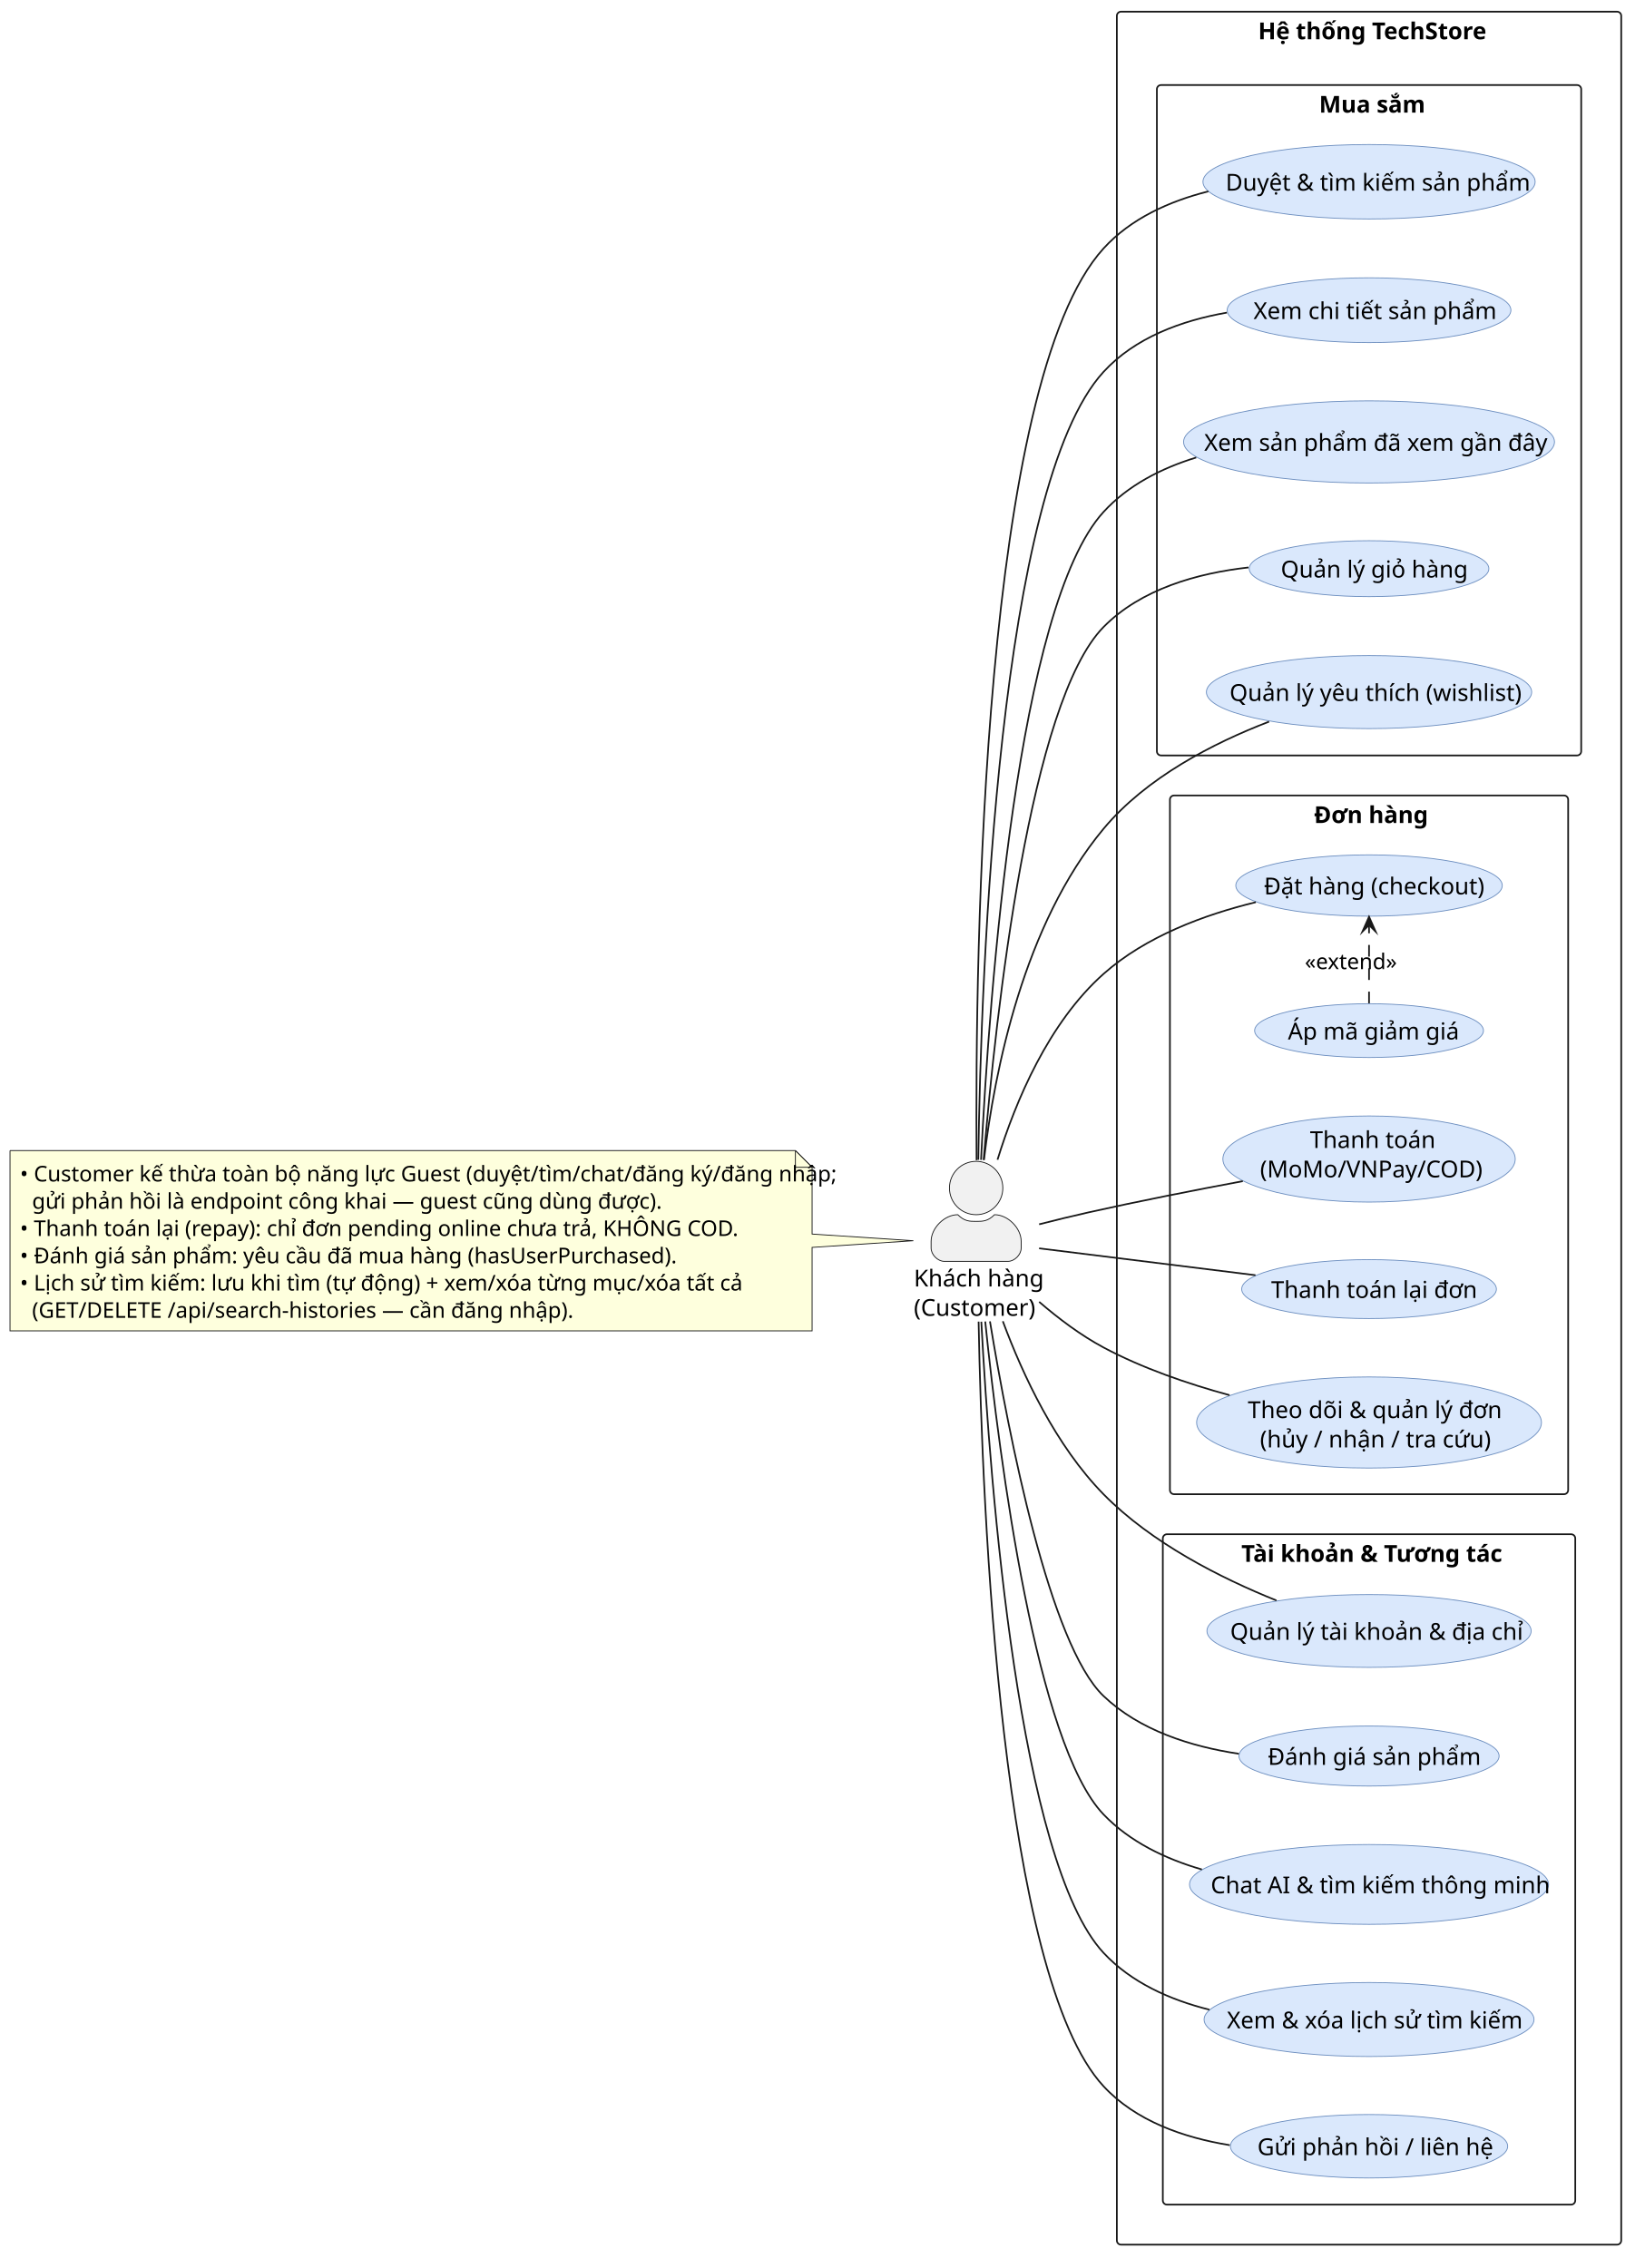
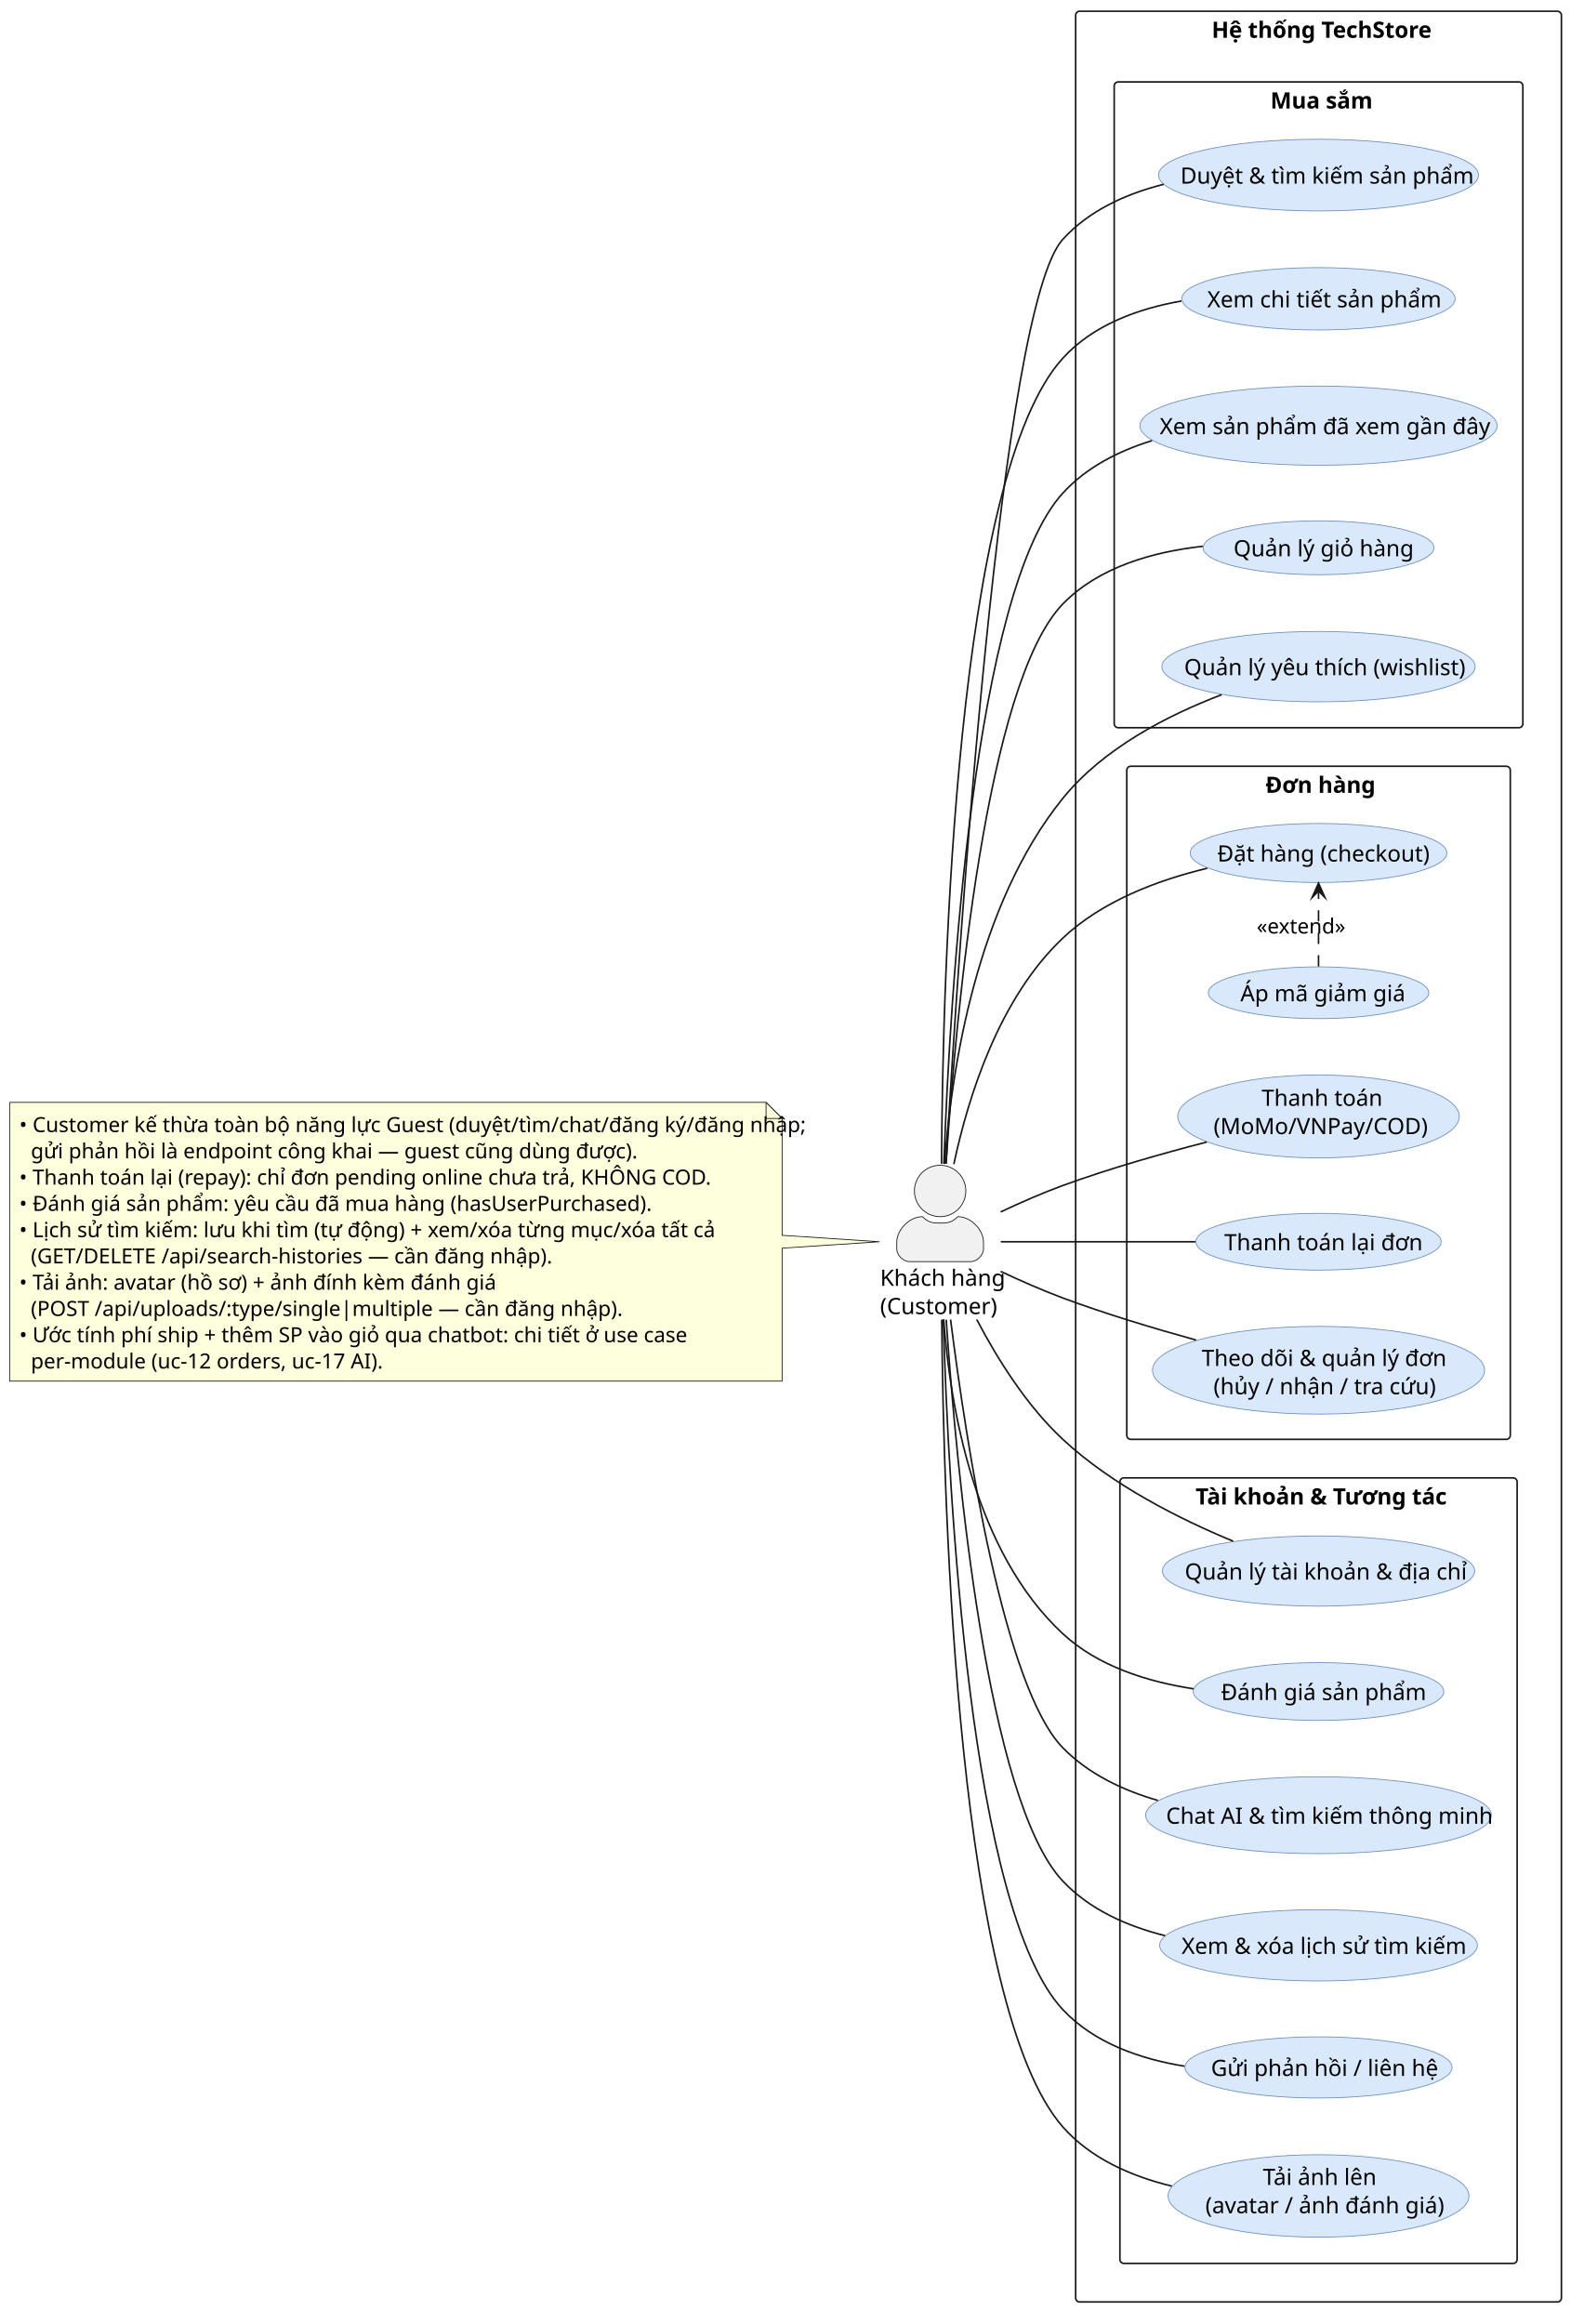
- <svg xmlns="http://www.w3.org/2000/svg" contentStyleType="text/css" data-diagram-type="DESCRIPTION" height="4250px" preserveAspectRatio="none" style="width:3081px;height:4250px;background:#FFFFFF;" version="1.1" viewBox="0 0 3081 4250" width="3081.25px" zoomAndPan="magnify">
+ <svg xmlns="http://www.w3.org/2000/svg" contentStyleType="text/css" data-diagram-type="DESCRIPTION" height="4521.875px" preserveAspectRatio="none" style="width:3081px;height:4521px;background:#FFFFFF;" version="1.1" viewBox="0 0 3081 4521" width="3081.25px" zoomAndPan="magnify">
  <defs />
  <g>
    <g class="cluster" data-qualified-name="H. th.ng TechStore" data-source-line="19" id="ent0002">
-       <rect fill="none" height="4184.375" rx="7.812" ry="7.812" style="stroke:#181818;stroke-width:3.125;" width="945" x="2092.562" y="21.875" />
+       <rect fill="none" height="4456.25" rx="7.812" ry="7.812" style="stroke:#181818;stroke-width:3.125;" width="945" x="2092.562" y="21.875" />
      <text fill="#000000" font-family="sans-serif" font-size="43.75" font-weight="700" lengthAdjust="spacing" textLength="415.646" x="2357.239" y="73.541">Hệ thống TechStore</text>
    </g>
    <g class="cluster" data-qualified-name="H. th.ng TechStore.Mua s.m" data-source-line="20" id="ent0003">
      <rect fill="none" height="1256.25" rx="7.812" ry="7.812" style="stroke:#181818;stroke-width:3.125;" width="795" x="2167.562" y="159.375" />
      <text fill="#000000" font-family="sans-serif" font-size="43.75" font-weight="700" lengthAdjust="spacing" textLength="187.219" x="2471.453" y="211.041">Mua sắm</text>
    </g>
    <g class="cluster" data-qualified-name="H. th.ng TechStore...n h.ng" data-source-line="27" id="ent0009">
      <rect fill="none" height="1309.375" rx="7.812" ry="7.812" style="stroke:#181818;stroke-width:3.125;" width="746.125" x="2192" y="1490.625" />
      <text fill="#000000" font-family="sans-serif" font-size="43.75" font-weight="700" lengthAdjust="spacing" textLength="206.082" x="2462.021" y="1542.291">Đơn hàng</text>
    </g>
    <g class="cluster" data-qualified-name="H. th.ng TechStore.T.i kho.n . T..ng t.c" data-source-line="34" id="ent0015">
-       <rect fill="none" height="1256.25" rx="7.812" ry="7.812" style="stroke:#181818;stroke-width:3.125;" width="772.75" x="2178.688" y="2875" />
+       <rect fill="none" height="1528.125" rx="7.812" ry="7.812" style="stroke:#181818;stroke-width:3.125;" width="772.75" x="2178.688" y="2875" />
      <text fill="#000000" font-family="sans-serif" font-size="43.75" font-weight="700" lengthAdjust="spacing" textLength="478.452" x="2325.837" y="2926.666">Tài khoản &amp; Tương tác</text>
    </g>
    <g class="entity" data-qualified-name="H. th.ng TechStore.Mua s.m.UC_browse" data-source-line="21" id="ent0004">
      <ellipse cx="2565.066" cy="340.62" fill="#DAE8FC" rx="311.223" ry="69.745" style="stroke:#6C8EBF;stroke-width:1.562;" />
      <text fill="#000000" font-family="sans-serif" font-size="43.75" lengthAdjust="spacing" textLength="537.347" x="2296.393" y="357.197">Duyệt &amp; tìm kiếm sản phẩm</text>
    </g>
    <g class="entity" data-qualified-name="H. th.ng TechStore.Mua s.m.UC_detail" data-source-line="22" id="ent0005">
      <ellipse cx="2565.071" cy="581.258" fill="#DAE8FC" rx="265.821" ry="60.664" style="stroke:#6C8EBF;stroke-width:1.562;" />
      <text fill="#000000" font-family="sans-serif" font-size="43.75" lengthAdjust="spacing" textLength="432.843" x="2348.65" y="597.835">Xem chi tiết sản phẩm</text>
    </g>
    <g class="entity" data-qualified-name="H. th.ng TechStore.Mua s.m.UC_recent" data-source-line="23" id="ent0006">
      <ellipse cx="2565.048" cy="828.122" fill="#DAE8FC" rx="347.485" ry="76.997" style="stroke:#6C8EBF;stroke-width:1.562;" />
      <text fill="#000000" font-family="sans-serif" font-size="43.75" lengthAdjust="spacing" textLength="617.712" x="2256.192" y="844.699">Xem sản phẩm đã xem gần đây</text>
    </g>
    <g class="entity" data-qualified-name="H. th.ng TechStore.Mua s.m.UC_cart" data-source-line="24" id="ent0007">
      <ellipse cx="2565.072" cy="1065.621" fill="#DAE8FC" rx="224.509" ry="52.402" style="stroke:#6C8EBF;stroke-width:1.562;" />
      <text fill="#000000" font-family="sans-serif" font-size="43.75" lengthAdjust="spacing" textLength="330.795" x="2399.674" y="1082.198">Quản lý giỏ hàng</text>
    </g>
    <g class="entity" data-qualified-name="H. th.ng TechStore.Mua s.m.UC_wish" data-source-line="25" id="ent0008">
      <ellipse cx="2565.06" cy="1296.887" fill="#DAE8FC" rx="304.748" ry="68.45" style="stroke:#6C8EBF;stroke-width:1.562;" />
      <text fill="#000000" font-family="sans-serif" font-size="43.75" lengthAdjust="spacing" textLength="522.757" x="2303.682" y="1313.464">Quản lý yêu thích (wishlist)</text>
    </g>
    <g class="entity" data-qualified-name="H. th.ng TechStore...n h.ng.UC_order" data-source-line="28" id="ent0010">
      <ellipse cx="2565.048" cy="1659.366" fill="#DAE8FC" rx="249.642" ry="57.428" style="stroke:#6C8EBF;stroke-width:1.562;" />
      <text fill="#000000" font-family="sans-serif" font-size="43.75" lengthAdjust="spacing" textLength="393.964" x="2368.066" y="1675.943">Đặt hàng (checkout)</text>
    </g>
    <g class="entity" data-qualified-name="H. th.ng TechStore...n h.ng.UC_discount" data-source-line="29" id="ent0011">
      <ellipse cx="2565.062" cy="1931.25" fill="#DAE8FC" rx="214.375" ry="50.375" style="stroke:#6C8EBF;stroke-width:1.562;" />
      <text fill="#000000" font-family="sans-serif" font-size="43.75" lengthAdjust="spacing" textLength="303.964" x="2413.08" y="1947.827">Áp mã giảm giá</text>
    </g>
    <g class="entity" data-qualified-name="H. th.ng TechStore...n h.ng.UC_pay" data-source-line="30" id="ent0012">
      <ellipse cx="2565.073" cy="2171.879" fill="#DAE8FC" rx="273.885" ry="80.66" style="stroke:#6C8EBF;stroke-width:1.562;" />
      <text fill="#000000" font-family="sans-serif" font-size="43.75" lengthAdjust="spacing" textLength="221.356" x="2454.395" y="2151.226">Thanh toán</text>
      <text fill="#000000" font-family="sans-serif" font-size="43.75" lengthAdjust="spacing" textLength="408.383" x="2360.881" y="2206.255">(MoMo/VNPay/COD)</text>
    </g>
    <g class="entity" data-qualified-name="H. th.ng TechStore...n h.ng.UC_repay" data-source-line="31" id="ent0013">
      <ellipse cx="2565.073" cy="2415.633" fill="#DAE8FC" rx="238.635" ry="55.227" style="stroke:#6C8EBF;stroke-width:1.562;" />
      <text fill="#000000" font-family="sans-serif" font-size="43.75" lengthAdjust="spacing" textLength="366.791" x="2381.677" y="2432.21">Thanh toán lại đơn</text>
    </g>
    <g class="entity" data-qualified-name="H. th.ng TechStore...n h.ng.UC_track" data-source-line="32" id="ent0014">
      <ellipse cx="2565.06" cy="2665.613" fill="#DAE8FC" rx="323.06" ry="85.363" style="stroke:#6C8EBF;stroke-width:1.562;" />
      <text fill="#000000" font-family="sans-serif" font-size="43.75" lengthAdjust="spacing" textLength="454.334" x="2337.893" y="2657.303">Theo dõi &amp; quản lý đơn</text>
      <text fill="#000000" font-family="sans-serif" font-size="43.75" lengthAdjust="spacing" textLength="408.639" x="2360.74" y="2712.332">(hủy / nhận / tra cứu)</text>
    </g>
    <g class="entity" data-qualified-name="H. th.ng TechStore.T.i kho.n . T..ng t.c.UC_profile" data-source-line="35" id="ent0016">
      <ellipse cx="2565.071" cy="3056.245" fill="#DAE8FC" rx="303.728" ry="68.246" style="stroke:#6C8EBF;stroke-width:1.562;" />
      <text fill="#000000" font-family="sans-serif" font-size="43.75" lengthAdjust="spacing" textLength="520.45" x="2304.846" y="3072.823">Quản lý tài khoản &amp; địa chỉ</text>
    </g>
    <g class="entity" data-qualified-name="H. th.ng TechStore.T.i kho.n . T..ng t.c.UC_review" data-source-line="36" id="ent0017">
      <ellipse cx="2565.059" cy="3290.618" fill="#DAE8FC" rx="243.716" ry="56.243" style="stroke:#6C8EBF;stroke-width:1.562;" />
      <text fill="#000000" font-family="sans-serif" font-size="43.75" lengthAdjust="spacing" textLength="379.416" x="2375.351" y="3307.195">Đánh giá sản phẩm</text>
    </g>
    <g class="entity" data-qualified-name="H. th.ng TechStore.T.i kho.n . T..ng t.c.UC_ai" data-source-line="37" id="ent0018">
      <ellipse cx="2565.058" cy="3531.243" fill="#DAE8FC" rx="336.371" ry="74.774" style="stroke:#6C8EBF;stroke-width:1.562;" />
      <text fill="#000000" font-family="sans-serif" font-size="43.75" lengthAdjust="spacing" textLength="593.295" x="2268.411" y="3547.82">Chat AI &amp; tìm kiếm thông minh</text>
    </g>
    <g class="entity" data-qualified-name="H. th.ng TechStore.T.i kho.n . T..ng t.c.UC_searchhist" data-source-line="38" id="ent0019">
      <ellipse cx="2565.054" cy="3784.38" fill="#DAE8FC" rx="309.085" ry="69.317" style="stroke:#6C8EBF;stroke-width:1.562;" />
      <text fill="#000000" font-family="sans-serif" font-size="43.75" lengthAdjust="spacing" textLength="532.541" x="2298.784" y="3800.957">Xem &amp; xóa lịch sử tìm kiếm</text>
    </g>
    <g class="entity" data-qualified-name="H. th.ng TechStore.T.i kho.n . T..ng t.c.UC_feedback" data-source-line="39" id="ent0020">
      <ellipse cx="2565.057" cy="4021.861" fill="#DAE8FC" rx="259.776" ry="59.455" style="stroke:#6C8EBF;stroke-width:1.562;" />
      <text fill="#000000" font-family="sans-serif" font-size="43.75" lengthAdjust="spacing" textLength="418.445" x="2355.834" y="4038.439">Gửi phản hồi / liên hệ</text>
    </g>
+     <g class="entity" data-qualified-name="H. th.ng TechStore.T.i kho.n . T..ng t.c.UC_upload" data-source-line="40" id="ent0021">
+       <ellipse cx="2565.066" cy="4271.864" fill="#DAE8FC" rx="292.691" ry="80.207" style="stroke:#6C8EBF;stroke-width:1.562;" />
+       <text fill="#000000" font-family="sans-serif" font-size="43.75" lengthAdjust="spacing" textLength="216.464" x="2456.834" y="4250.495">Tải ảnh lên</text>
+       <text fill="#000000" font-family="sans-serif" font-size="43.75" lengthAdjust="spacing" textLength="440.213" x="2344.96" y="4305.525">(avatar / ảnh đánh giá)</text>
+     </g>
    <g class="entity" data-qualified-name="customer" data-source-line="17" id="ent0001">
-       <ellipse cx="1828.923" cy="2226.219" fill="#F1F1F1" rx="50" ry="50" style="stroke:#181818;stroke-width:1.562;" />
-       <path d="M1828.923,2288.719 C1841.423,2288.719 1850.798,2288.719 1863.298,2276.219 C1888.298,2276.219 1913.298,2301.219 1913.298,2326.219 L1913.298,2338.719 C1913.298,2351.219 1900.798,2363.719 1888.298,2363.719 L1769.548,2363.719 C1757.048,2363.719 1744.548,2351.219 1744.548,2338.719 L1744.548,2326.219 C1744.548,2301.219 1769.548,2276.219 1794.548,2276.219 C1807.048,2288.719 1816.423,2288.719 1828.923,2288.719" fill="#F1F1F1" style="stroke:#181818;stroke-width:1.562;" />
-       <text fill="#000000" font-family="sans-serif" font-size="43.75" lengthAdjust="spacing" textLength="233.533" x="1712.156" y="2410.698">Khách hàng</text>
-       <text fill="#000000" font-family="sans-serif" font-size="43.75" lengthAdjust="spacing" textLength="218.771" x="1712.156" y="2465.727">(Customer)</text>
+       <ellipse cx="1828.923" cy="2316.844" fill="#F1F1F1" rx="50" ry="50" style="stroke:#181818;stroke-width:1.562;" />
+       <path d="M1828.923,2379.344 C1841.423,2379.344 1850.798,2379.344 1863.298,2366.844 C1888.298,2366.844 1913.298,2391.844 1913.298,2416.844 L1913.298,2429.344 C1913.298,2441.844 1900.798,2454.344 1888.298,2454.344 L1769.548,2454.344 C1757.048,2454.344 1744.548,2441.844 1744.548,2429.344 L1744.548,2416.844 C1744.548,2391.844 1769.548,2366.844 1794.548,2366.844 C1807.048,2379.344 1816.423,2379.344 1828.923,2379.344" fill="#F1F1F1" style="stroke:#181818;stroke-width:1.562;" />
+       <text fill="#000000" font-family="sans-serif" font-size="43.75" lengthAdjust="spacing" textLength="233.533" x="1712.156" y="2501.323">Khách hàng</text>
+       <text fill="#000000" font-family="sans-serif" font-size="43.75" lengthAdjust="spacing" textLength="218.771" x="1712.156" y="2556.352">(Customer)</text>
    </g>
-     <g class="entity" data-qualified-name="GMN36" data-source-line="61" id="ent0037">
-       <path d="M18.75,2156.094 L18.75,2493.936 A0,0 0 0 0 18.75,2493.936 L1521.544,2493.936 A0,0 0 0 0 1521.544,2493.936 L1521.544,2337.5 L1711.312,2325 L1521.544,2312.5 L1521.544,2187.344 L1490.294,2156.094 L18.75,2156.094 A0,0 0 0 0 18.75,2156.094" fill="#FEFFDD" style="stroke:#181818;stroke-width:1.562;" />
-       <path d="M1490.294,2156.094 L1490.294,2187.344 L1521.544,2187.344 L1490.294,2156.094" fill="#FEFFDD" style="stroke:#181818;stroke-width:1.562;" />
-       <text fill="#000000" font-family="sans-serif" font-size="40.625" lengthAdjust="spacing" textLength="1437.169" x="37.5" y="2213.891">• Customer kế thừa toàn bộ năng lực Guest (duyệt/tìm/chat/đăng ký/đăng nhập;</text>
-       <text fill="#000000" font-family="sans-serif" font-size="40.625" lengthAdjust="spacing" textLength="1117.703" x="60.074" y="2264.99">gửi phản hồi là endpoint công khai — guest cũng dùng được).</text>
-       <text fill="#000000" font-family="sans-serif" font-size="40.625" lengthAdjust="spacing" textLength="1305.514" x="37.5" y="2316.088">• Thanh toán lại (repay): chỉ đơn pending online chưa trả, KHÔNG COD.</text>
-       <text fill="#000000" font-family="sans-serif" font-size="40.625" lengthAdjust="spacing" textLength="1188.539" x="37.5" y="2367.187">• Đánh giá sản phẩm: yêu cầu đã mua hàng (hasUserPurchased).</text>
-       <text fill="#000000" font-family="sans-serif" font-size="40.625" lengthAdjust="spacing" textLength="1286.928" x="37.5" y="2418.285">• Lịch sử tìm kiếm: lưu khi tìm (tự động) + xem/xóa từng mục/xóa tất cả</text>
-       <text fill="#000000" font-family="sans-serif" font-size="40.625" lengthAdjust="spacing" textLength="998.01" x="60.074" y="2469.384">(GET/DELETE /api/search-histories — cần đăng nhập).</text>
+     <g class="entity" data-qualified-name="GMN38" data-source-line="63" id="ent0039">
+       <path d="M18.75,2144.5 L18.75,2686.736 A0,0 0 0 0 18.75,2686.736 L1521.544,2686.736 A0,0 0 0 0 1521.544,2686.736 L1521.544,2428.125 L1711.312,2415.625 L1521.544,2403.125 L1521.544,2175.75 L1490.294,2144.5 L18.75,2144.5 A0,0 0 0 0 18.75,2144.5" fill="#FEFFDD" style="stroke:#181818;stroke-width:1.562;" />
+       <path d="M1490.294,2144.5 L1490.294,2175.75 L1521.544,2175.75 L1490.294,2144.5" fill="#FEFFDD" style="stroke:#181818;stroke-width:1.562;" />
+       <text fill="#000000" font-family="sans-serif" font-size="40.625" lengthAdjust="spacing" textLength="1437.169" x="37.5" y="2202.297">• Customer kế thừa toàn bộ năng lực Guest (duyệt/tìm/chat/đăng ký/đăng nhập;</text>
+       <text fill="#000000" font-family="sans-serif" font-size="40.625" lengthAdjust="spacing" textLength="1117.703" x="60.074" y="2253.396">gửi phản hồi là endpoint công khai — guest cũng dùng được).</text>
+       <text fill="#000000" font-family="sans-serif" font-size="40.625" lengthAdjust="spacing" textLength="1305.514" x="37.5" y="2304.494">• Thanh toán lại (repay): chỉ đơn pending online chưa trả, KHÔNG COD.</text>
+       <text fill="#000000" font-family="sans-serif" font-size="40.625" lengthAdjust="spacing" textLength="1188.539" x="37.5" y="2355.593">• Đánh giá sản phẩm: yêu cầu đã mua hàng (hasUserPurchased).</text>
+       <text fill="#000000" font-family="sans-serif" font-size="40.625" lengthAdjust="spacing" textLength="1286.928" x="37.5" y="2406.692">• Lịch sử tìm kiếm: lưu khi tìm (tự động) + xem/xóa từng mục/xóa tất cả</text>
+       <text fill="#000000" font-family="sans-serif" font-size="40.625" lengthAdjust="spacing" textLength="998.01" x="60.074" y="2457.79">(GET/DELETE /api/search-histories — cần đăng nhập).</text>
+       <text fill="#000000" font-family="sans-serif" font-size="40.625" lengthAdjust="spacing" textLength="900.177" x="37.5" y="2508.889">• Tải ảnh: avatar (hồ sơ) + ảnh đính kèm đánh giá</text>
+       <text fill="#000000" font-family="sans-serif" font-size="40.625" lengthAdjust="spacing" textLength="1078.685" x="60.074" y="2559.988">(POST /api/uploads/:type/single|multiple — cần đăng nhập).</text>
+       <text fill="#000000" font-family="sans-serif" font-size="40.625" lengthAdjust="spacing" textLength="1261.855" x="37.5" y="2611.086">• Ước tính phí ship + thêm SP vào giỏ qua chatbot: chi tiết ở use case</text>
+       <text fill="#000000" font-family="sans-serif" font-size="40.625" lengthAdjust="spacing" textLength="657.042" x="60.074" y="2662.185">per-module (uc-12 orders, uc-17 AI).</text>
    </g>
-     <g class="link" data-entity-1="ent0011" data-entity-2="ent0010" data-link-type="dependency" data-source-line="42" id="lnk21">
+     <g class="link" data-entity-1="ent0011" data-entity-2="ent0010" data-link-type="dependency" data-source-line="43" id="lnk22">
      <path d="M2565.062,1880.125 C2565.062,1833.969 2565.062,1781.75 2565.062,1733.469" fill="none" id="UC_discount-to-UC_order" style="stroke:#181818;stroke-width:3.125;stroke-dasharray:21.875,21.875;" />
      <polygon fill="#181818" points="2565.062,1717.844,2552.562,1745.969,2565.062,1733.469,2577.562,1745.969,2565.062,1717.844" style="stroke:#181818;stroke-width:3.125;stroke-linejoin:miter;stroke-miterlimit:10;" />
      <text fill="#000000" font-family="sans-serif" font-size="40.625" lengthAdjust="spacing" textLength="167.162" x="2444.75" y="1816.016">«extend»</text>
    </g>
-     <g class="link" data-entity-1="ent0001" data-entity-2="ent0004" data-link-type="association" data-source-line="45" id="lnk22">
-       <path d="M1829.719,2174.094 C1826.812,1776.656 1840.844,714.656 2067.562,465.625 C2118.531,409.656 2190.594,377.125 2263.969,358.625" fill="none" id="customer-UC_browse" style="stroke:#181818;stroke-width:3.125;" />
+     <g class="link" data-entity-1="ent0001" data-entity-2="ent0004" data-link-type="association" data-source-line="46" id="lnk23">
+       <path d="M1840.406,2263.75 C1865.656,1828.344 1947.094,598.312 2067.562,465.625 C2118.469,409.594 2190.5,377.031 2263.875,358.531" fill="none" id="customer-UC_browse" style="stroke:#181818;stroke-width:3.125;" />
    </g>
-     <g class="link" data-entity-1="ent0001" data-entity-2="ent0005" data-link-type="association" data-source-line="46" id="lnk23">
-       <path d="M1832.938,2173.344 C1838.25,1811.312 1871.375,910.75 2067.562,696.875 C2126.562,632.562 2213.875,600.719 2298.75,585.812" fill="none" id="customer-UC_detail" style="stroke:#181818;stroke-width:3.125;" />
+     <g class="link" data-entity-1="ent0001" data-entity-2="ent0005" data-link-type="association" data-source-line="47" id="lnk24">
+       <path d="M1831.625,2263.969 C1833.812,1887.625 1860,924.875 2067.562,696.875 C2126.312,632.344 2213.562,600.438 2298.469,585.562" fill="none" id="customer-UC_detail" style="stroke:#181818;stroke-width:3.125;" />
    </g>
-     <g class="link" data-entity-1="ent0001" data-entity-2="ent0006" data-link-type="association" data-source-line="47" id="lnk24">
-       <path d="M1838.094,2173.531 C1853.844,1855.938 1906.781,1135.094 2067.562,959.375 C2113.438,909.25 2176.031,877.375 2241.281,857.312" fill="none" id="customer-UC_recent" style="stroke:#181818;stroke-width:3.125;" />
+     <g class="link" data-entity-1="ent0001" data-entity-2="ent0006" data-link-type="association" data-source-line="48" id="lnk25">
+       <path d="M1836.156,2264.219 C1848.312,1930.969 1894.938,1148.531 2067.562,959.375 C2113.375,909.188 2175.938,877.281 2241.156,857.219" fill="none" id="customer-UC_recent" style="stroke:#181818;stroke-width:3.125;" />
    </g>
-     <g class="link" data-entity-1="ent0001" data-entity-2="ent0007" data-link-type="association" data-source-line="48" id="lnk25">
-       <path d="M1842.938,2173.625 C1866.156,1894.594 1929.969,1314.781 2067.562,1175 C2137.875,1103.594 2243.594,1074.094 2339.25,1063.344" fill="none" id="customer-UC_cart" style="stroke:#181818;stroke-width:3.125;" />
+     <g class="link" data-entity-1="ent0001" data-entity-2="ent0007" data-link-type="association" data-source-line="49" id="lnk26">
+       <path d="M1840.438,2264 C1860,1967.938 1918.719,1328.406 2067.562,1175 C2137.656,1102.781 2243.938,1073.281 2340.031,1062.719" fill="none" id="customer-UC_cart" style="stroke:#181818;stroke-width:3.125;" />
    </g>
-     <g class="link" data-entity-1="ent0001" data-entity-2="ent0008" data-link-type="association" data-source-line="49" id="lnk26">
-       <path d="M1843.562,2173.656 C1863.562,2004.969 1918.312,1732.375 2067.562,1553.125 C2147.688,1456.938 2273.25,1392.469 2377.781,1352.281" fill="none" id="customer-UC_wish" style="stroke:#181818;stroke-width:3.125;" />
+     <g class="link" data-entity-1="ent0001" data-entity-2="ent0008" data-link-type="association" data-source-line="50" id="lnk27">
+       <path d="M1837.344,2264.25 C1851.281,2077.844 1900.031,1760.5 2067.562,1553.125 C2146.25,1455.75 2271.844,1391.312 2376.719,1351.406" fill="none" id="customer-UC_wish" style="stroke:#181818;stroke-width:3.125;" />
    </g>
-     <g class="link" data-entity-1="ent0001" data-entity-2="ent0010" data-link-type="association" data-source-line="50" id="lnk27">
-       <path d="M1868.938,2173.219 C1903.156,2062.531 1964.688,1916.5 2067.562,1825 C2146.719,1754.625 2256.781,1713.969 2352.969,1690.594" fill="none" id="customer-UC_order" style="stroke:#181818;stroke-width:3.125;" />
+     <g class="link" data-entity-1="ent0001" data-entity-2="ent0010" data-link-type="association" data-source-line="51" id="lnk28">
+       <path d="M1855.594,2264.688 C1883.906,2131.812 1944.031,1941.781 2067.562,1825 C2143.875,1752.875 2252.531,1712.094 2348.562,1689.094" fill="none" id="customer-UC_order" style="stroke:#181818;stroke-width:3.125;" />
    </g>
-     <g class="link" data-entity-1="ent0001" data-entity-2="ent0012" data-link-type="association" data-source-line="51" id="lnk28">
-       <path d="M1946.938,2294.219 C1976.969,2286.562 2009.344,2278.594 2039.438,2271.875 C2133.625,2250.812 2238,2230.281 2328.531,2213.375" fill="none" id="customer-UC_pay" style="stroke:#181818;stroke-width:3.125;" />
+     <g class="link" data-entity-1="ent0001" data-entity-2="ent0012" data-link-type="association" data-source-line="52" id="lnk29">
+       <path d="M1946.625,2357.688 C1984.531,2339.781 2027.344,2320.938 2067.562,2306.25 C2157.812,2273.312 2259.875,2244.25 2347.781,2221.656" fill="none" id="customer-UC_pay" style="stroke:#181818;stroke-width:3.125;" />
    </g>
-     <g class="link" data-entity-1="ent0001" data-entity-2="ent0013" data-link-type="association" data-source-line="52" id="lnk29">
-       <path d="M1946.906,2339.25 C2055.312,2352.719 2220.406,2373.219 2352.281,2389.594" fill="none" id="customer-UC_repay" style="stroke:#181818;stroke-width:3.125;" />
+     <g class="link" data-entity-1="ent0001" data-entity-2="ent0013" data-link-type="association" data-source-line="53" id="lnk30">
+       <path d="M1946.906,2415.625 C2048.062,2415.625 2198.656,2415.625 2325.469,2415.625" fill="none" id="customer-UC_repay" style="stroke:#181818;stroke-width:3.125;" />
    </g>
-     <g class="link" data-entity-1="ent0001" data-entity-2="ent0014" data-link-type="association" data-source-line="53" id="lnk30">
-       <path d="M1947,2439.531 C1983.25,2470.781 2025,2502.25 2067.562,2525 C2140.375,2563.875 2225.125,2593.031 2303.656,2614.406" fill="none" id="customer-UC_track" style="stroke:#181818;stroke-width:3.125;" />
+     <g class="link" data-entity-1="ent0001" data-entity-2="ent0014" data-link-type="association" data-source-line="54" id="lnk31">
+       <path d="M1946.719,2473.281 C1984.656,2491.156 2027.438,2510.062 2067.562,2525 C2150.781,2555.938 2244,2584.062 2326.875,2606.906" fill="none" id="customer-UC_track" style="stroke:#181818;stroke-width:3.125;" />
    </g>
-     <g class="link" data-entity-1="ent0001" data-entity-2="ent0016" data-link-type="association" data-source-line="54" id="lnk31">
-       <path d="M1878.906,2475.875 C1916.625,2577.469 1978.25,2709.062 2067.562,2800 C2157.688,2891.719 2287.594,2957.312 2391.625,2999.156" fill="none" id="customer-UC_profile" style="stroke:#181818;stroke-width:3.125;" />
+     <g class="link" data-entity-1="ent0001" data-entity-2="ent0016" data-link-type="association" data-source-line="55" id="lnk32">
+       <path d="M1900.156,2566.906 C1940.469,2643.844 1997.406,2734.688 2067.562,2800 C2163.094,2888.938 2295.344,2955.312 2399.031,2998.219" fill="none" id="customer-UC_profile" style="stroke:#181818;stroke-width:3.125;" />
    </g>
-     <g class="link" data-entity-1="ent0001" data-entity-2="ent0017" data-link-type="association" data-source-line="55" id="lnk32">
-       <path d="M1854.812,2476.125 C1890.719,2694.312 1966.906,3081.938 2067.562,3178.125 C2135.031,3242.594 2231.375,3272.938 2321.156,3286.406" fill="none" id="customer-UC_review" style="stroke:#181818;stroke-width:3.125;" />
+     <g class="link" data-entity-1="ent0001" data-entity-2="ent0017" data-link-type="association" data-source-line="56" id="lnk33">
+       <path d="M1835.781,2566.344 C1848.5,2739.312 1896.375,3019.438 2067.562,3178.125 C2136,3241.562 2232.531,3271.75 2322.125,3285.344" fill="none" id="customer-UC_review" style="stroke:#181818;stroke-width:3.125;" />
    </g>
-     <g class="link" data-entity-1="ent0001" data-entity-2="ent0018" data-link-type="association" data-source-line="56" id="lnk33">
-       <path d="M1845.938,2476.375 C1873.125,2740.219 1942.062,3268.875 2067.562,3400 C2116.688,3451.312 2183.406,3483.375 2251.875,3503.219" fill="none" id="customer-UC_ai" style="stroke:#181818;stroke-width:3.125;" />
+     <g class="link" data-entity-1="ent0001" data-entity-2="ent0018" data-link-type="association" data-source-line="57" id="lnk34">
+       <path d="M1849.281,2566.969 C1880.25,2812.625 1953,3282.562 2067.562,3400 C2117.188,3450.844 2184.062,3482.719 2252.594,3502.531" fill="none" id="customer-UC_ai" style="stroke:#181818;stroke-width:3.125;" />
    </g>
-     <g class="link" data-entity-1="ent0001" data-entity-2="ent0019" data-link-type="association" data-source-line="57" id="lnk34">
-       <path d="M1838.625,2476.719 C1855.25,2789.188 1909.625,3489.438 2067.562,3659.375 C2119.406,3715.125 2192.219,3747.531 2266.031,3766" fill="none" id="customer-UC_searchhist" style="stroke:#181818;stroke-width:3.125;" />
+     <g class="link" data-entity-1="ent0001" data-entity-2="ent0019" data-link-type="association" data-source-line="58" id="lnk35">
+       <path d="M1840.781,2567.25 C1860.938,2863.375 1920.719,3503.344 2067.562,3659.375 C2119.75,3714.812 2192.656,3747.125 2266.5,3765.562" fill="none" id="customer-UC_searchhist" style="stroke:#181818;stroke-width:3.125;" />
    </g>
-     <g class="link" data-entity-1="ent0001" data-entity-2="ent0020" data-link-type="association" data-source-line="58" id="lnk35">
-       <path d="M1833.531,2476.594 C1840.219,2831.688 1876.219,3702.844 2067.562,3909.375 C2128,3974.594 2217.688,4005.844 2304.156,4019.812" fill="none" id="customer-UC_feedback" style="stroke:#181818;stroke-width:3.125;" />
+     <g class="link" data-entity-1="ent0001" data-entity-2="ent0020" data-link-type="association" data-source-line="59" id="lnk36">
+       <path d="M1835.094,2567.438 C1845.062,2907.719 1887.625,3716.875 2067.562,3909.375 C2128.281,3974.312 2218.031,4005.531 2304.469,4019.5" fill="none" id="customer-UC_feedback" style="stroke:#181818;stroke-width:3.125;" />
+     </g>
+     <g class="link" data-entity-1="ent0001" data-entity-2="ent0021" data-link-type="association" data-source-line="60" id="lnk37">
+       <path d="M1832.094,2567.125 C1835.312,2943.125 1863.75,3905.406 2067.562,4137.5 C2121.562,4198.969 2200.594,4233.625 2279.719,4252.781" fill="none" id="customer-UC_upload" style="stroke:#181818;stroke-width:3.125;" />
    </g>
  </g>
</svg>
